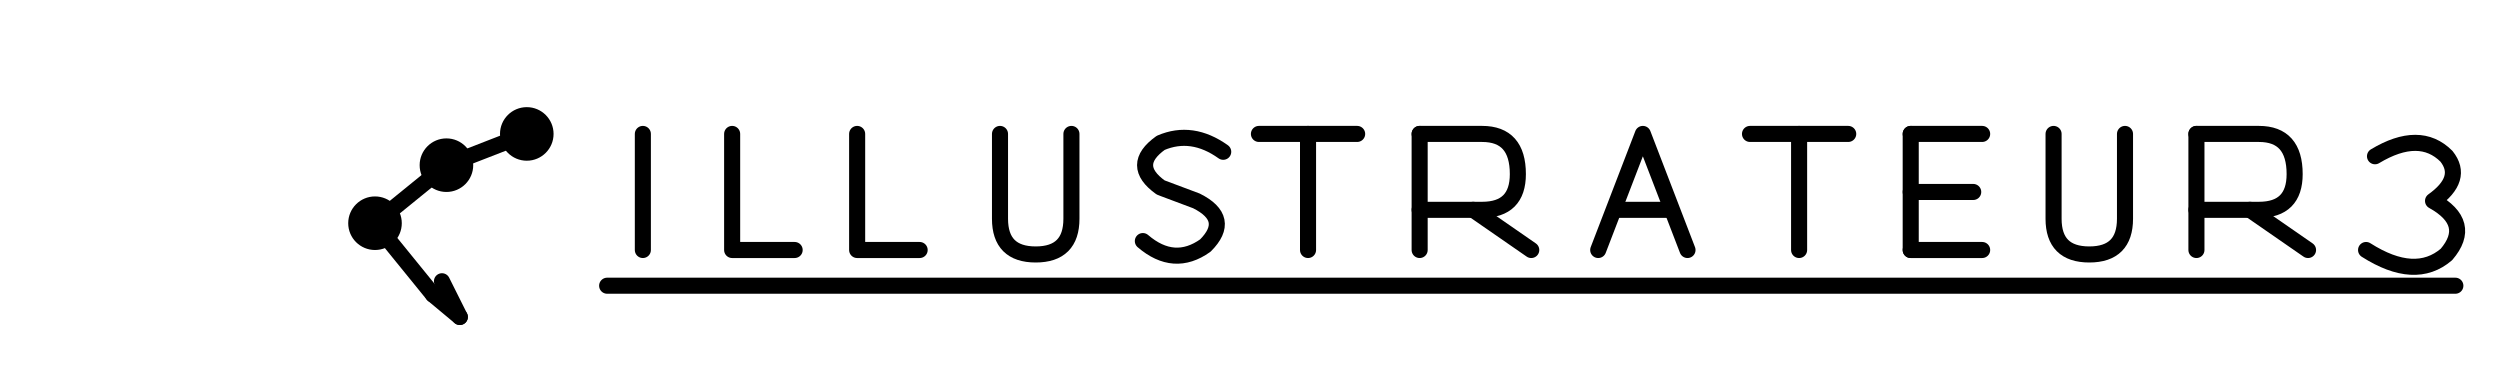
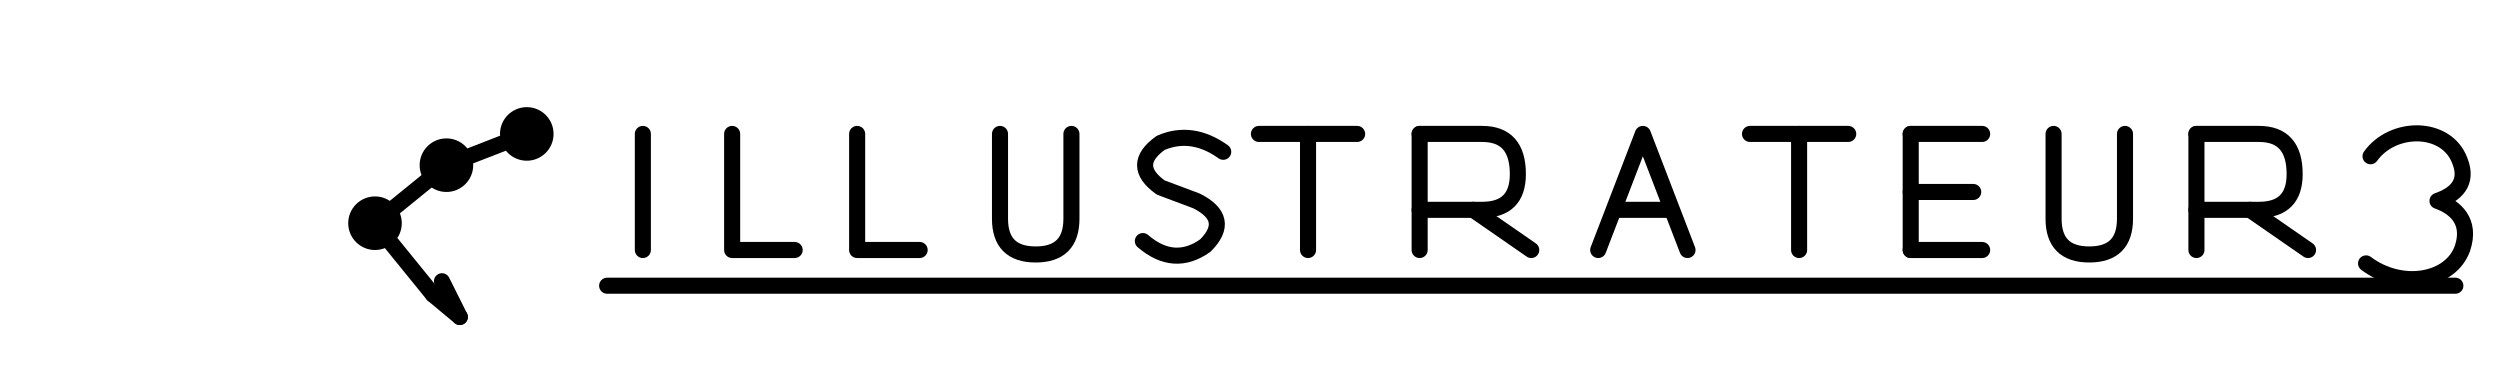
<svg xmlns="http://www.w3.org/2000/svg" width="2800" height="420" viewBox="0 0 2200 420" fill="none">
  <g stroke="black" stroke-width="18" stroke-linecap="round" stroke-linejoin="round">
    <circle cx="120" cy="250" r="30" fill="black" stroke="none" />
    <path d="M120 250 L200 185" />
    <circle cx="200" cy="185" r="30" fill="black" stroke="none" />
    <path d="M200 185 L290 150" />
    <circle cx="290" cy="150" r="30" fill="black" stroke="none" />
    <path d="M120 250 L185 330" />
    <path d="M185 330 L215 355" />
    <path d="M215 355 L195 315" />
    <path d="M380 320 L2450 320" />
    <path d="M420 150 L420 280" />
    <path d="M520 150 L520 280 L590 280" />
    <path d="M660 150 L660 280 L730 280" />
    <path d="M820 150 L820 245              Q820 285 860 285              Q900 285 900 245              L900 150" />
    <path d="M1070 170              Q1035 145 1000 160              Q965 185 1000 210              L1040 225              Q1080 245 1050 275              Q1015 300 980 270" />
    <path d="M1110 150 L1220 150" />
    <path d="M1165 150 L1165 280" />
    <path d="M1290 280 L1290 150" />
    <path d="M1290 150 L1360 150              Q1400 150 1400 195              Q1400 235 1360 235              L1290 235" />
    <path d="M1350 235 L1415 280" />
    <path d="M1490 280 L1540 150 L1590 280" />
    <path d="M1510 235 L1570 235" />
    <path d="M1660 150 L1770 150" />
    <path d="M1715 150 L1715 280" />
    <path d="M1840 150 L1840 280" />
    <path d="M1840 150 L1920 150" />
    <path d="M1840 215 L1910 215" />
    <path d="M1840 280 L1920 280" />
    <path d="M2000 150 L2000 245              Q2000 285 2040 285              Q2080 285 2080 245              L2080 150" />
    <path d="M2160 280 L2160 150" />
    <path d="M2160 150 L2230 150              Q2270 150 2270 195              Q2270 235 2230 235              L2160 235" />
    <path d="M2220 235 L2285 280" />
-     <path d="M2360 175              Q2410 145 2440 175              Q2460 200 2425 225              Q2470 250 2440 285              Q2405 315 2350 280" />
+     <path d="M2355 175              C2380 140 2440 140 2455 180              C2465 205 2450 218 2430 225              C2450 232 2468 248 2458 278              C2445 315 2390 325 2350 295" />
  </g>
</svg>
